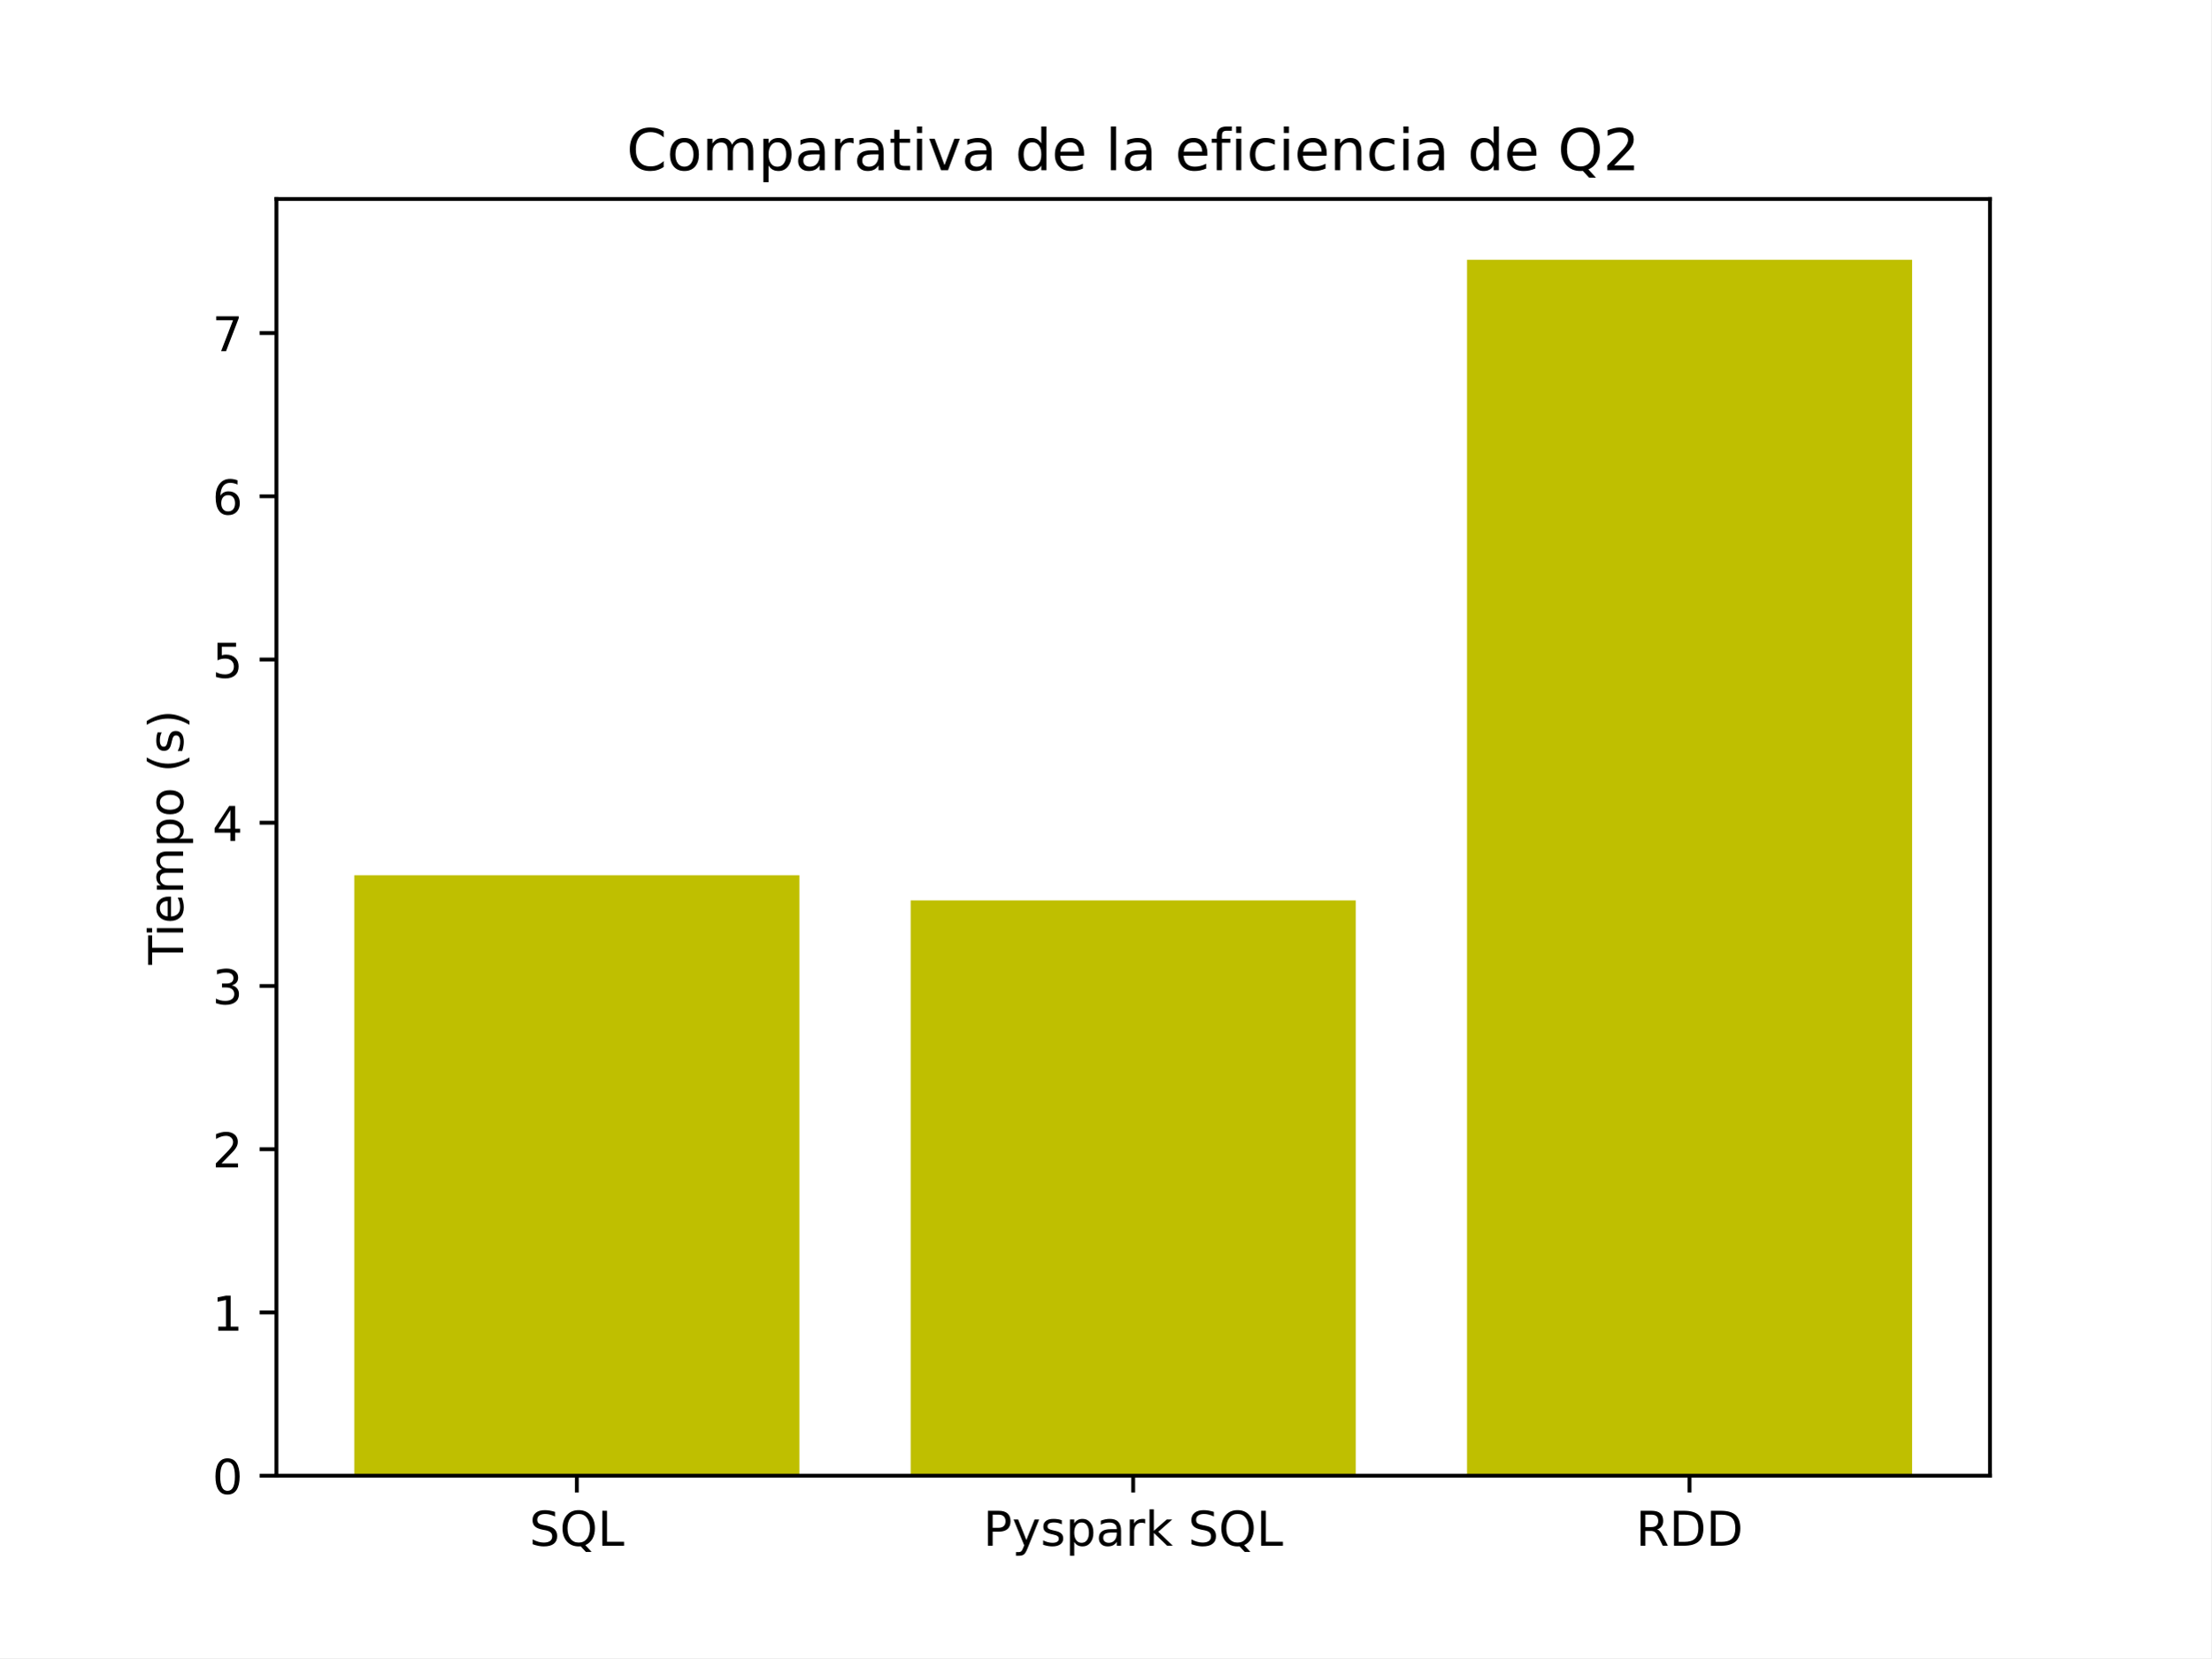
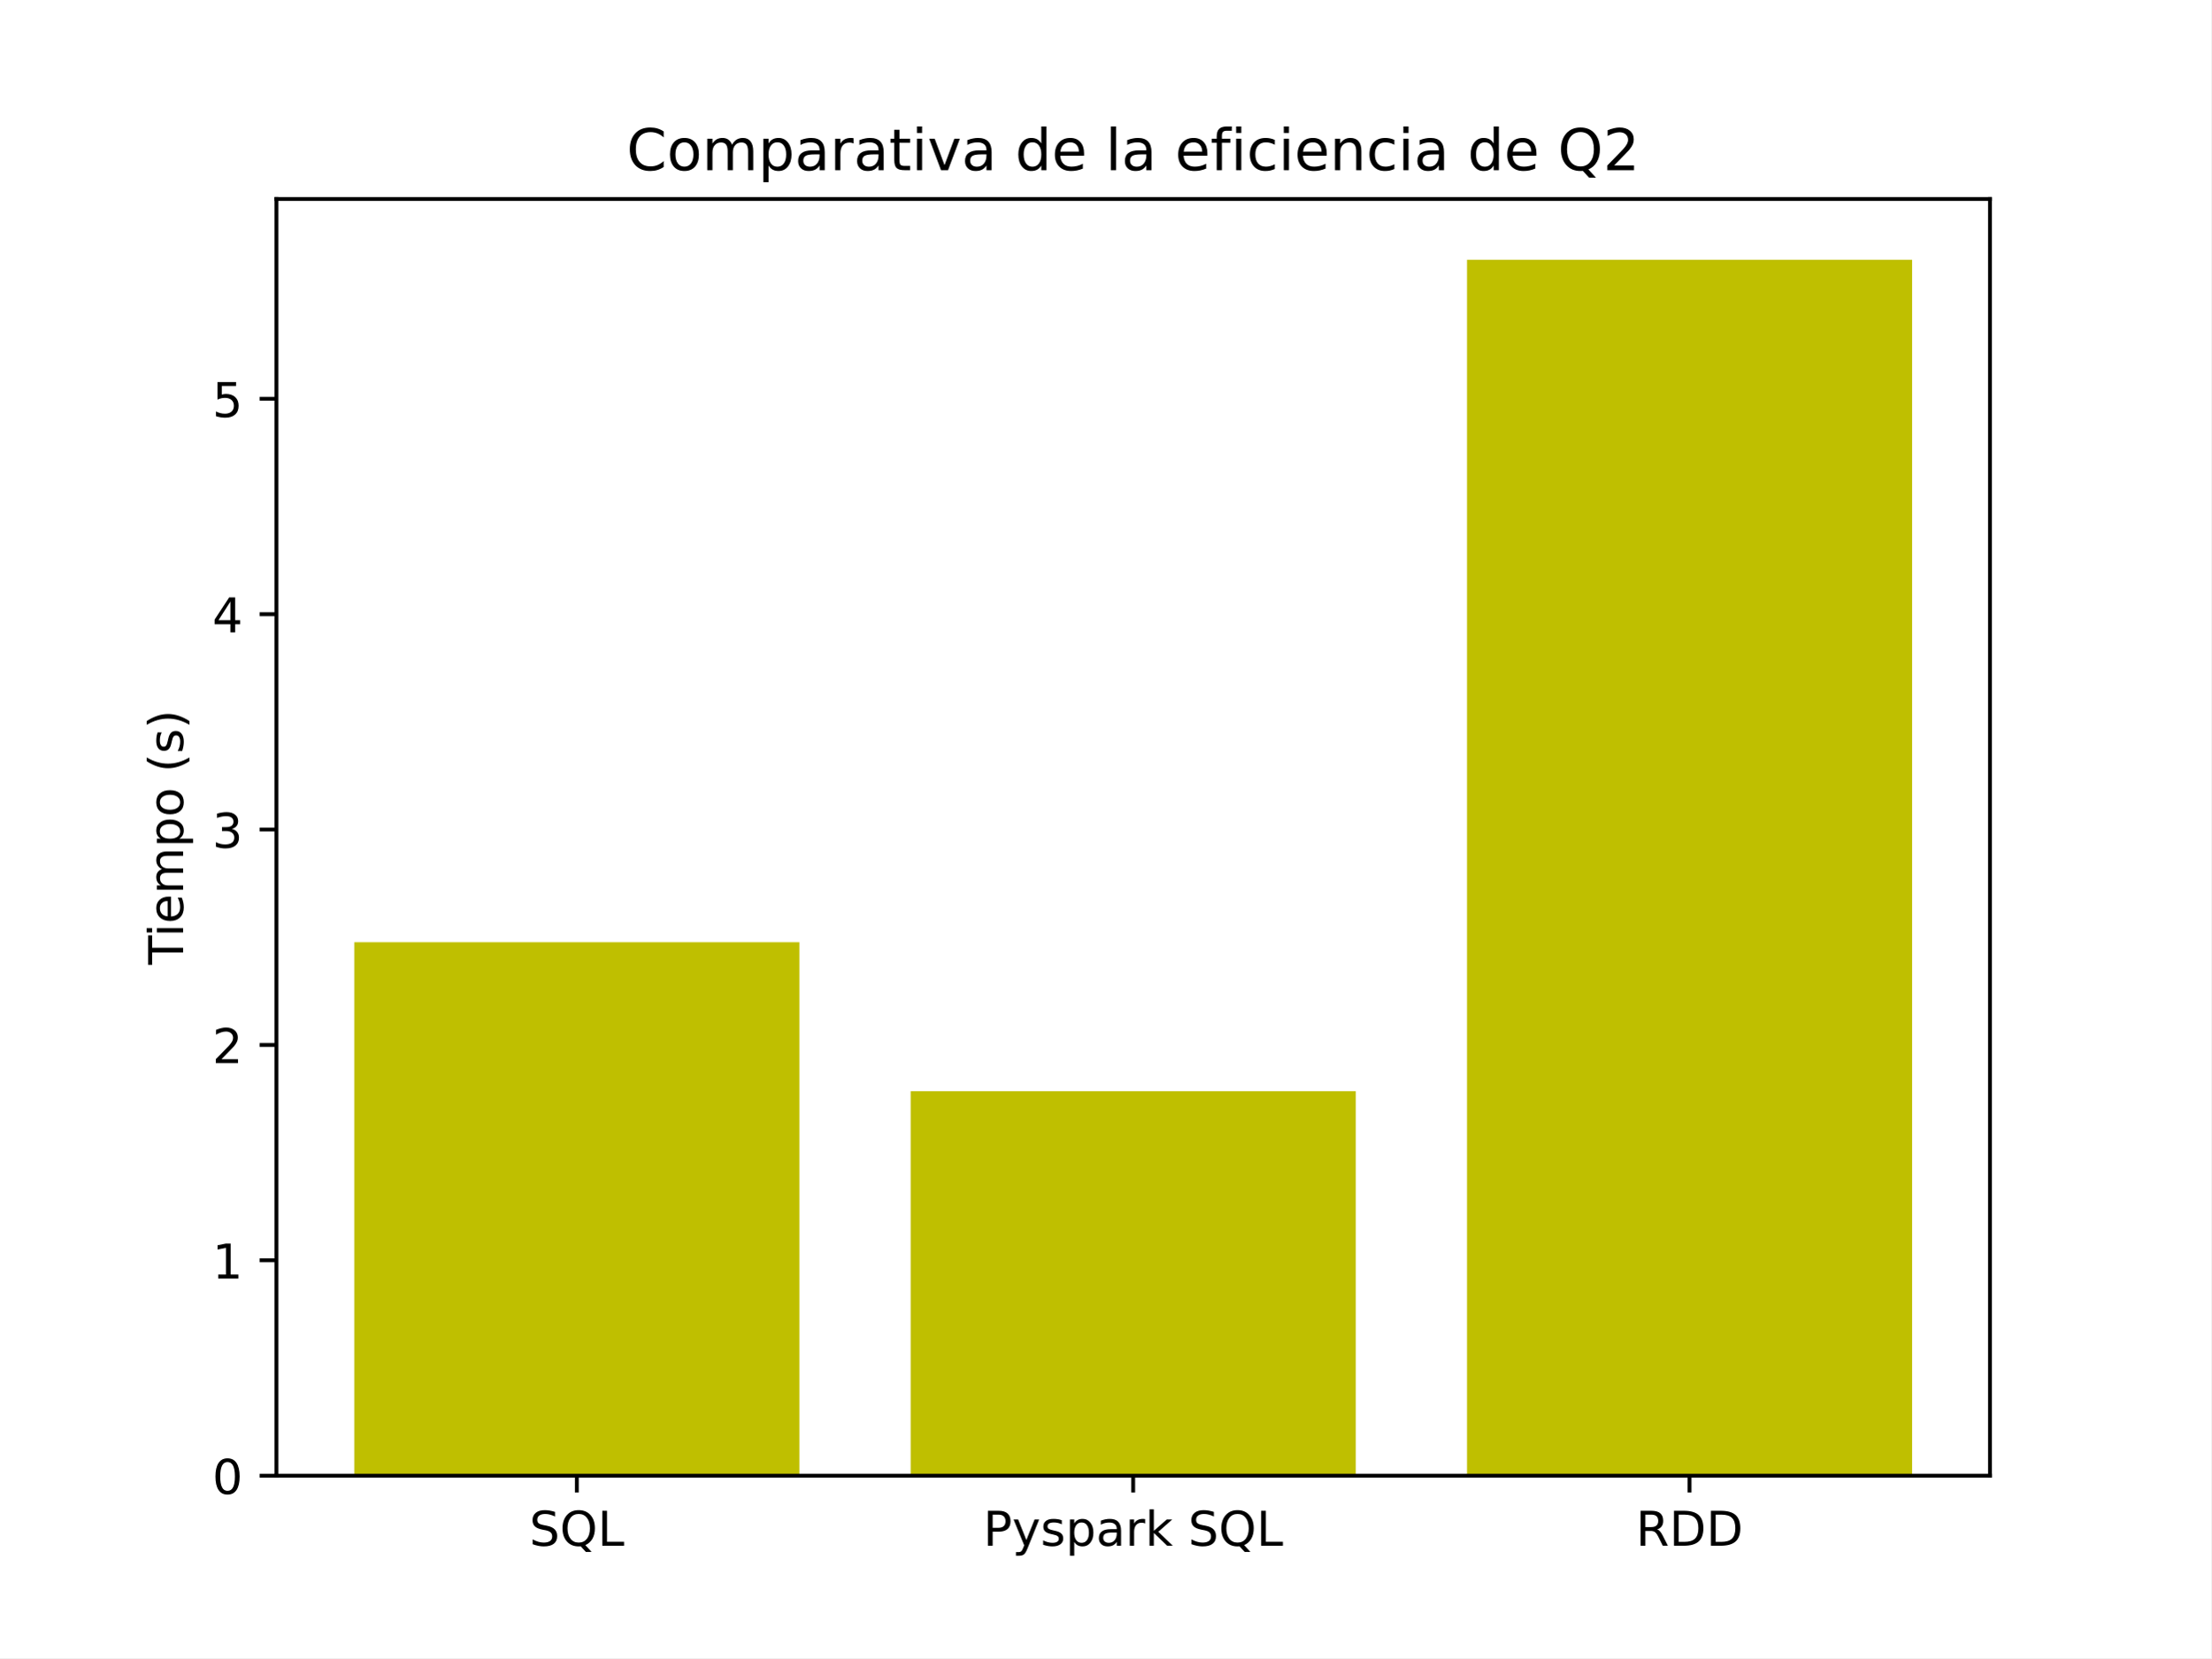
<svg xmlns="http://www.w3.org/2000/svg" xmlns:xlink="http://www.w3.org/1999/xlink" width="460.8pt" height="345.6pt" viewBox="0 0 460.8 345.6" version="1.1">
  <defs>
    <style type="text/css">*{stroke-linejoin: round; stroke-linecap: butt}</style>
  </defs>
  <g id="figure_1">
    <g id="patch_1">
      <path d="M 0 345.6  L 460.8 345.6  L 460.8 0  L 0 0  z " style="fill: #ffffff" />
    </g>
    <g id="axes_1">
      <g id="patch_2">
        <path d="M 57.6 307.584  L 414.72 307.584  L 414.72 41.472  L 57.6 41.472  z " style="fill: #ffffff" />
      </g>
      <g id="patch_3">
-         <path d="M 73.833 307.584  L 166.591 307.584  L 166.591 182.426  L 73.833 182.426  z " clip-path="url(#pad30da18b0)" style="fill: #bfbf00" />
+         <path d="M 73.833 307.584  L 166.591 307.584  L 166.591 196.381  L 73.833 196.381  z " clip-path="url(#pf44a75b5f9)" style="fill: #bfbf00" />
      </g>
      <g id="patch_4">
-         <path d="M 189.781 307.584  L 282.539 307.584  L 282.539 187.68  L 189.781 187.68  z " clip-path="url(#pad30da18b0)" style="fill: #bfbf00" />
+         <path d="M 189.781 307.584  L 282.539 307.584  L 282.539 227.434  L 189.781 227.434  z " clip-path="url(#pf44a75b5f9)" style="fill: #bfbf00" />
      </g>
      <g id="patch_5">
-         <path d="M 305.729 307.584  L 398.487 307.584  L 398.487 54.144  L 305.729 54.144  z " clip-path="url(#pad30da18b0)" style="fill: #bfbf00" />
+         <path d="M 305.729 307.584  L 398.487 307.584  L 398.487 54.144  L 305.729 54.144  z " clip-path="url(#pf44a75b5f9)" style="fill: #bfbf00" />
      </g>
      <g id="matplotlib.axis_1">
        <g id="xtick_1">
          <g id="line2d_1">
            <defs>
-               <path id="mf50000331b" d="M 0 0  L 0 3.5  " style="stroke: #000000; stroke-width: 0.8" />
+               <path id="mf3c28e4a9b" d="M 0 0  L 0 3.5  " style="stroke: #000000; stroke-width: 0.8" />
            </defs>
            <g>
-               <use xlink:href="#mf50000331b" x="120.212" y="307.584" style="stroke: #000000; stroke-width: 0.8" />
+               <use xlink:href="#mf3c28e4a9b" x="120.212" y="307.584" style="stroke: #000000; stroke-width: 0.8" />
            </g>
          </g>
          <g id="text_1">
            <g transform="translate(110.3159 322.1824) scale(0.1 -0.1)">
              <defs>
                <path id="DejaVuSans-53" d="M 3425 4513  L 3425 3897  Q 3066 4069 2747 4153  Q 2428 4238 2131 4238  Q 1616 4238 1336 4038  Q 1056 3838 1056 3469  Q 1056 3159 1242 3001  Q 1428 2844 1947 2747  L 2328 2669  Q 3034 2534 3370 2195  Q 3706 1856 3706 1288  Q 3706 609 3251 259  Q 2797 -91 1919 -91  Q 1588 -91 1214 -16  Q 841 59 441 206  L 441 856  Q 825 641 1194 531  Q 1563 422 1919 422  Q 2459 422 2753 634  Q 3047 847 3047 1241  Q 3047 1584 2836 1778  Q 2625 1972 2144 2069  L 1759 2144  Q 1053 2284 737 2584  Q 422 2884 422 3419  Q 422 4038 858 4394  Q 1294 4750 2059 4750  Q 2388 4750 2728 4690  Q 3069 4631 3425 4513  z " transform="scale(0.015625)" />
                <path id="DejaVuSans-51" d="M 2522 4238  Q 1834 4238 1429 3725  Q 1025 3213 1025 2328  Q 1025 1447 1429 934  Q 1834 422 2522 422  Q 3209 422 3611 934  Q 4013 1447 4013 2328  Q 4013 3213 3611 3725  Q 3209 4238 2522 4238  z M 3406 84  L 4238 -825  L 3475 -825  L 2784 -78  Q 2681 -84 2626 -87  Q 2572 -91 2522 -91  Q 1538 -91 948 567  Q 359 1225 359 2328  Q 359 3434 948 4092  Q 1538 4750 2522 4750  Q 3503 4750 4090 4092  Q 4678 3434 4678 2328  Q 4678 1516 4351 937  Q 4025 359 3406 84  z " transform="scale(0.015625)" />
                <path id="DejaVuSans-4c" d="M 628 4666  L 1259 4666  L 1259 531  L 3531 531  L 3531 0  L 628 0  L 628 4666  z " transform="scale(0.015625)" />
              </defs>
              <use xlink:href="#DejaVuSans-53" />
              <use xlink:href="#DejaVuSans-51" x="63.477" />
              <use xlink:href="#DejaVuSans-4c" x="142.188" />
            </g>
          </g>
        </g>
        <g id="xtick_2">
          <g id="line2d_2">
            <g>
-               <use xlink:href="#mf50000331b" x="236.16" y="307.584" style="stroke: #000000; stroke-width: 0.8" />
+               <use xlink:href="#mf3c28e4a9b" x="236.16" y="307.584" style="stroke: #000000; stroke-width: 0.8" />
            </g>
          </g>
          <g id="text_2">
            <g transform="translate(204.9069 322.1824) scale(0.1 -0.1)">
              <defs>
                <path id="DejaVuSans-50" d="M 1259 4147  L 1259 2394  L 2053 2394  Q 2494 2394 2734 2622  Q 2975 2850 2975 3272  Q 2975 3691 2734 3919  Q 2494 4147 2053 4147  L 1259 4147  z M 628 4666  L 2053 4666  Q 2838 4666 3239 4311  Q 3641 3956 3641 3272  Q 3641 2581 3239 2228  Q 2838 1875 2053 1875  L 1259 1875  L 1259 0  L 628 0  L 628 4666  z " transform="scale(0.015625)" />
                <path id="DejaVuSans-79" d="M 2059 -325  Q 1816 -950 1584 -1140  Q 1353 -1331 966 -1331  L 506 -1331  L 506 -850  L 844 -850  Q 1081 -850 1212 -737  Q 1344 -625 1503 -206  L 1606 56  L 191 3500  L 800 3500  L 1894 763  L 2988 3500  L 3597 3500  L 2059 -325  z " transform="scale(0.015625)" />
                <path id="DejaVuSans-73" d="M 2834 3397  L 2834 2853  Q 2591 2978 2328 3040  Q 2066 3103 1784 3103  Q 1356 3103 1142 2972  Q 928 2841 928 2578  Q 928 2378 1081 2264  Q 1234 2150 1697 2047  L 1894 2003  Q 2506 1872 2764 1633  Q 3022 1394 3022 966  Q 3022 478 2636 193  Q 2250 -91 1575 -91  Q 1294 -91 989 -36  Q 684 19 347 128  L 347 722  Q 666 556 975 473  Q 1284 391 1588 391  Q 1994 391 2212 530  Q 2431 669 2431 922  Q 2431 1156 2273 1281  Q 2116 1406 1581 1522  L 1381 1569  Q 847 1681 609 1914  Q 372 2147 372 2553  Q 372 3047 722 3315  Q 1072 3584 1716 3584  Q 2034 3584 2315 3537  Q 2597 3491 2834 3397  z " transform="scale(0.015625)" />
                <path id="DejaVuSans-70" d="M 1159 525  L 1159 -1331  L 581 -1331  L 581 3500  L 1159 3500  L 1159 2969  Q 1341 3281 1617 3432  Q 1894 3584 2278 3584  Q 2916 3584 3314 3078  Q 3713 2572 3713 1747  Q 3713 922 3314 415  Q 2916 -91 2278 -91  Q 1894 -91 1617 61  Q 1341 213 1159 525  z M 3116 1747  Q 3116 2381 2855 2742  Q 2594 3103 2138 3103  Q 1681 3103 1420 2742  Q 1159 2381 1159 1747  Q 1159 1113 1420 752  Q 1681 391 2138 391  Q 2594 391 2855 752  Q 3116 1113 3116 1747  z " transform="scale(0.015625)" />
                <path id="DejaVuSans-61" d="M 2194 1759  Q 1497 1759 1228 1600  Q 959 1441 959 1056  Q 959 750 1161 570  Q 1363 391 1709 391  Q 2188 391 2477 730  Q 2766 1069 2766 1631  L 2766 1759  L 2194 1759  z M 3341 1997  L 3341 0  L 2766 0  L 2766 531  Q 2569 213 2275 61  Q 1981 -91 1556 -91  Q 1019 -91 701 211  Q 384 513 384 1019  Q 384 1609 779 1909  Q 1175 2209 1959 2209  L 2766 2209  L 2766 2266  Q 2766 2663 2505 2880  Q 2244 3097 1772 3097  Q 1472 3097 1187 3025  Q 903 2953 641 2809  L 641 3341  Q 956 3463 1253 3523  Q 1550 3584 1831 3584  Q 2591 3584 2966 3190  Q 3341 2797 3341 1997  z " transform="scale(0.015625)" />
                <path id="DejaVuSans-72" d="M 2631 2963  Q 2534 3019 2420 3045  Q 2306 3072 2169 3072  Q 1681 3072 1420 2755  Q 1159 2438 1159 1844  L 1159 0  L 581 0  L 581 3500  L 1159 3500  L 1159 2956  Q 1341 3275 1631 3429  Q 1922 3584 2338 3584  Q 2397 3584 2469 3576  Q 2541 3569 2628 3553  L 2631 2963  z " transform="scale(0.015625)" />
                <path id="DejaVuSans-6b" d="M 581 4863  L 1159 4863  L 1159 1991  L 2875 3500  L 3609 3500  L 1753 1863  L 3688 0  L 2938 0  L 1159 1709  L 1159 0  L 581 0  L 581 4863  z " transform="scale(0.015625)" />
                <path id="DejaVuSans-20" transform="scale(0.015625)" />
              </defs>
              <use xlink:href="#DejaVuSans-50" />
              <use xlink:href="#DejaVuSans-79" x="60.303" />
              <use xlink:href="#DejaVuSans-73" x="119.482" />
              <use xlink:href="#DejaVuSans-70" x="171.582" />
              <use xlink:href="#DejaVuSans-61" x="235.059" />
              <use xlink:href="#DejaVuSans-72" x="296.338" />
              <use xlink:href="#DejaVuSans-6b" x="337.451" />
              <use xlink:href="#DejaVuSans-20" x="395.361" />
              <use xlink:href="#DejaVuSans-53" x="427.148" />
              <use xlink:href="#DejaVuSans-51" x="490.625" />
              <use xlink:href="#DejaVuSans-4c" x="569.336" />
            </g>
          </g>
        </g>
        <g id="xtick_3">
          <g id="line2d_3">
            <g>
-               <use xlink:href="#mf50000331b" x="352.108" y="307.584" style="stroke: #000000; stroke-width: 0.8" />
+               <use xlink:href="#mf3c28e4a9b" x="352.108" y="307.584" style="stroke: #000000; stroke-width: 0.8" />
            </g>
          </g>
          <g id="text_3">
            <g transform="translate(340.9338 322.1824) scale(0.1 -0.1)">
              <defs>
                <path id="DejaVuSans-52" d="M 2841 2188  Q 3044 2119 3236 1894  Q 3428 1669 3622 1275  L 4263 0  L 3584 0  L 2988 1197  Q 2756 1666 2539 1819  Q 2322 1972 1947 1972  L 1259 1972  L 1259 0  L 628 0  L 628 4666  L 2053 4666  Q 2853 4666 3247 4331  Q 3641 3997 3641 3322  Q 3641 2881 3436 2590  Q 3231 2300 2841 2188  z M 1259 4147  L 1259 2491  L 2053 2491  Q 2509 2491 2742 2702  Q 2975 2913 2975 3322  Q 2975 3731 2742 3939  Q 2509 4147 2053 4147  L 1259 4147  z " transform="scale(0.015625)" />
                <path id="DejaVuSans-44" d="M 1259 4147  L 1259 519  L 2022 519  Q 2988 519 3436 956  Q 3884 1394 3884 2338  Q 3884 3275 3436 3711  Q 2988 4147 2022 4147  L 1259 4147  z M 628 4666  L 1925 4666  Q 3281 4666 3915 4102  Q 4550 3538 4550 2338  Q 4550 1131 3912 565  Q 3275 0 1925 0  L 628 0  L 628 4666  z " transform="scale(0.015625)" />
              </defs>
              <use xlink:href="#DejaVuSans-52" />
              <use xlink:href="#DejaVuSans-44" x="69.482" />
              <use xlink:href="#DejaVuSans-44" x="146.484" />
            </g>
          </g>
        </g>
      </g>
      <g id="matplotlib.axis_2">
        <g id="ytick_1">
          <g id="line2d_4">
            <defs>
-               <path id="mb1f2258641" d="M 0 0  L -3.5 0  " style="stroke: #000000; stroke-width: 0.8" />
+               <path id="mb895853d25" d="M 0 0  L -3.5 0  " style="stroke: #000000; stroke-width: 0.8" />
            </defs>
            <g>
-               <use xlink:href="#mb1f2258641" x="57.6" y="307.584" style="stroke: #000000; stroke-width: 0.8" />
+               <use xlink:href="#mb895853d25" x="57.6" y="307.584" style="stroke: #000000; stroke-width: 0.8" />
            </g>
          </g>
          <g id="text_4">
            <g transform="translate(44.2375 311.3832) scale(0.1 -0.1)">
              <defs>
                <path id="DejaVuSans-30" d="M 2034 4250  Q 1547 4250 1301 3770  Q 1056 3291 1056 2328  Q 1056 1369 1301 889  Q 1547 409 2034 409  Q 2525 409 2770 889  Q 3016 1369 3016 2328  Q 3016 3291 2770 3770  Q 2525 4250 2034 4250  z M 2034 4750  Q 2819 4750 3233 4129  Q 3647 3509 3647 2328  Q 3647 1150 3233 529  Q 2819 -91 2034 -91  Q 1250 -91 836 529  Q 422 1150 422 2328  Q 422 3509 836 4129  Q 1250 4750 2034 4750  z " transform="scale(0.015625)" />
              </defs>
              <use xlink:href="#DejaVuSans-30" />
            </g>
          </g>
        </g>
        <g id="ytick_2">
          <g id="line2d_5">
            <g>
-               <use xlink:href="#mb1f2258641" x="57.6" y="273.558" style="stroke: #000000; stroke-width: 0.8" />
+               <use xlink:href="#mb895853d25" x="57.6" y="262.69" style="stroke: #000000; stroke-width: 0.8" />
            </g>
          </g>
          <g id="text_5">
-             <g transform="translate(44.2375 277.3576) scale(0.1 -0.1)">
+             <g transform="translate(44.2375 266.489) scale(0.1 -0.1)">
              <defs>
                <path id="DejaVuSans-31" d="M 794 531  L 1825 531  L 1825 4091  L 703 3866  L 703 4441  L 1819 4666  L 2450 4666  L 2450 531  L 3481 531  L 3481 0  L 794 0  L 794 531  z " transform="scale(0.015625)" />
              </defs>
              <use xlink:href="#DejaVuSans-31" />
            </g>
          </g>
        </g>
        <g id="ytick_3">
          <g id="line2d_6">
            <g>
-               <use xlink:href="#mb1f2258641" x="57.6" y="239.533" style="stroke: #000000; stroke-width: 0.8" />
+               <use xlink:href="#mb895853d25" x="57.6" y="217.796" style="stroke: #000000; stroke-width: 0.8" />
            </g>
          </g>
          <g id="text_6">
-             <g transform="translate(44.2375 243.332) scale(0.1 -0.1)">
+             <g transform="translate(44.2375 221.5947) scale(0.1 -0.1)">
              <defs>
                <path id="DejaVuSans-32" d="M 1228 531  L 3431 531  L 3431 0  L 469 0  L 469 531  Q 828 903 1448 1529  Q 2069 2156 2228 2338  Q 2531 2678 2651 2914  Q 2772 3150 2772 3378  Q 2772 3750 2511 3984  Q 2250 4219 1831 4219  Q 1534 4219 1204 4116  Q 875 4013 500 3803  L 500 4441  Q 881 4594 1212 4672  Q 1544 4750 1819 4750  Q 2544 4750 2975 4387  Q 3406 4025 3406 3419  Q 3406 3131 3298 2873  Q 3191 2616 2906 2266  Q 2828 2175 2409 1742  Q 1991 1309 1228 531  z " transform="scale(0.015625)" />
              </defs>
              <use xlink:href="#DejaVuSans-32" />
            </g>
          </g>
        </g>
        <g id="ytick_4">
          <g id="line2d_7">
            <g>
-               <use xlink:href="#mb1f2258641" x="57.6" y="205.507" style="stroke: #000000; stroke-width: 0.8" />
+               <use xlink:href="#mb895853d25" x="57.6" y="172.901" style="stroke: #000000; stroke-width: 0.8" />
            </g>
          </g>
          <g id="text_7">
-             <g transform="translate(44.2375 209.3064) scale(0.1 -0.1)">
+             <g transform="translate(44.2375 176.7005) scale(0.1 -0.1)">
              <defs>
                <path id="DejaVuSans-33" d="M 2597 2516  Q 3050 2419 3304 2112  Q 3559 1806 3559 1356  Q 3559 666 3084 287  Q 2609 -91 1734 -91  Q 1441 -91 1130 -33  Q 819 25 488 141  L 488 750  Q 750 597 1062 519  Q 1375 441 1716 441  Q 2309 441 2620 675  Q 2931 909 2931 1356  Q 2931 1769 2642 2001  Q 2353 2234 1838 2234  L 1294 2234  L 1294 2753  L 1863 2753  Q 2328 2753 2575 2939  Q 2822 3125 2822 3475  Q 2822 3834 2567 4026  Q 2313 4219 1838 4219  Q 1578 4219 1281 4162  Q 984 4106 628 3988  L 628 4550  Q 988 4650 1302 4700  Q 1616 4750 1894 4750  Q 2613 4750 3031 4423  Q 3450 4097 3450 3541  Q 3450 3153 3228 2886  Q 3006 2619 2597 2516  z " transform="scale(0.015625)" />
              </defs>
              <use xlink:href="#DejaVuSans-33" />
            </g>
          </g>
        </g>
        <g id="ytick_5">
          <g id="line2d_8">
            <g>
-               <use xlink:href="#mb1f2258641" x="57.6" y="171.482" style="stroke: #000000; stroke-width: 0.8" />
+               <use xlink:href="#mb895853d25" x="57.6" y="128.007" style="stroke: #000000; stroke-width: 0.8" />
            </g>
          </g>
          <g id="text_8">
-             <g transform="translate(44.2375 175.2807) scale(0.1 -0.1)">
+             <g transform="translate(44.2375 131.8063) scale(0.1 -0.1)">
              <defs>
                <path id="DejaVuSans-34" d="M 2419 4116  L 825 1625  L 2419 1625  L 2419 4116  z M 2253 4666  L 3047 4666  L 3047 1625  L 3713 1625  L 3713 1100  L 3047 1100  L 3047 0  L 2419 0  L 2419 1100  L 313 1100  L 313 1709  L 2253 4666  z " transform="scale(0.015625)" />
              </defs>
              <use xlink:href="#DejaVuSans-34" />
            </g>
          </g>
        </g>
        <g id="ytick_6">
          <g id="line2d_9">
            <g>
-               <use xlink:href="#mb1f2258641" x="57.6" y="137.456" style="stroke: #000000; stroke-width: 0.8" />
+               <use xlink:href="#mb895853d25" x="57.6" y="83.113" style="stroke: #000000; stroke-width: 0.8" />
            </g>
          </g>
          <g id="text_9">
-             <g transform="translate(44.2375 141.2551) scale(0.1 -0.1)">
+             <g transform="translate(44.2375 86.91201) scale(0.1 -0.1)">
              <defs>
                <path id="DejaVuSans-35" d="M 691 4666  L 3169 4666  L 3169 4134  L 1269 4134  L 1269 2991  Q 1406 3038 1543 3061  Q 1681 3084 1819 3084  Q 2600 3084 3056 2656  Q 3513 2228 3513 1497  Q 3513 744 3044 326  Q 2575 -91 1722 -91  Q 1428 -91 1123 -41  Q 819 9 494 109  L 494 744  Q 775 591 1075 516  Q 1375 441 1709 441  Q 2250 441 2565 725  Q 2881 1009 2881 1497  Q 2881 1984 2565 2268  Q 2250 2553 1709 2553  Q 1456 2553 1204 2497  Q 953 2441 691 2322  L 691 4666  z " transform="scale(0.015625)" />
              </defs>
              <use xlink:href="#DejaVuSans-35" />
            </g>
          </g>
        </g>
-         <g id="ytick_7">
-           <g id="line2d_10">
-             <g>
-               <use xlink:href="#mb1f2258641" x="57.6" y="103.43" style="stroke: #000000; stroke-width: 0.8" />
-             </g>
-           </g>
-           <g id="text_10">
-             <g transform="translate(44.2375 107.2295) scale(0.1 -0.1)">
-               <defs>
-                 <path id="DejaVuSans-36" d="M 2113 2584  Q 1688 2584 1439 2293  Q 1191 2003 1191 1497  Q 1191 994 1439 701  Q 1688 409 2113 409  Q 2538 409 2786 701  Q 3034 994 3034 1497  Q 3034 2003 2786 2293  Q 2538 2584 2113 2584  z M 3366 4563  L 3366 3988  Q 3128 4100 2886 4159  Q 2644 4219 2406 4219  Q 1781 4219 1451 3797  Q 1122 3375 1075 2522  Q 1259 2794 1537 2939  Q 1816 3084 2150 3084  Q 2853 3084 3261 2657  Q 3669 2231 3669 1497  Q 3669 778 3244 343  Q 2819 -91 2113 -91  Q 1303 -91 875 529  Q 447 1150 447 2328  Q 447 3434 972 4092  Q 1497 4750 2381 4750  Q 2619 4750 2861 4703  Q 3103 4656 3366 4563  z " transform="scale(0.015625)" />
-               </defs>
-               <use xlink:href="#DejaVuSans-36" />
-             </g>
-           </g>
-         </g>
-         <g id="ytick_8">
-           <g id="line2d_11">
-             <g>
-               <use xlink:href="#mb1f2258641" x="57.6" y="69.405" style="stroke: #000000; stroke-width: 0.8" />
-             </g>
-           </g>
-           <g id="text_11">
-             <g transform="translate(44.2375 73.20388) scale(0.1 -0.1)">
-               <defs>
-                 <path id="DejaVuSans-37" d="M 525 4666  L 3525 4666  L 3525 4397  L 1831 0  L 1172 0  L 2766 4134  L 525 4134  L 525 4666  z " transform="scale(0.015625)" />
-               </defs>
-               <use xlink:href="#DejaVuSans-37" />
-             </g>
-           </g>
-         </g>
-         <g id="text_12">
+         <g id="text_10">
          <g transform="translate(38.15781 201.0905) rotate(-90) scale(0.1 -0.1)">
            <defs>
              <path id="DejaVuSans-54" d="M -19 4666  L 3928 4666  L 3928 4134  L 2272 4134  L 2272 0  L 1638 0  L 1638 4134  L -19 4134  L -19 4666  z " transform="scale(0.015625)" />
              <path id="DejaVuSans-69" d="M 603 3500  L 1178 3500  L 1178 0  L 603 0  L 603 3500  z M 603 4863  L 1178 4863  L 1178 4134  L 603 4134  L 603 4863  z " transform="scale(0.015625)" />
              <path id="DejaVuSans-65" d="M 3597 1894  L 3597 1613  L 953 1613  Q 991 1019 1311 708  Q 1631 397 2203 397  Q 2534 397 2845 478  Q 3156 559 3463 722  L 3463 178  Q 3153 47 2828 -22  Q 2503 -91 2169 -91  Q 1331 -91 842 396  Q 353 884 353 1716  Q 353 2575 817 3079  Q 1281 3584 2069 3584  Q 2775 3584 3186 3129  Q 3597 2675 3597 1894  z M 3022 2063  Q 3016 2534 2758 2815  Q 2500 3097 2075 3097  Q 1594 3097 1305 2825  Q 1016 2553 972 2059  L 3022 2063  z " transform="scale(0.015625)" />
              <path id="DejaVuSans-6d" d="M 3328 2828  Q 3544 3216 3844 3400  Q 4144 3584 4550 3584  Q 5097 3584 5394 3201  Q 5691 2819 5691 2113  L 5691 0  L 5113 0  L 5113 2094  Q 5113 2597 4934 2840  Q 4756 3084 4391 3084  Q 3944 3084 3684 2787  Q 3425 2491 3425 1978  L 3425 0  L 2847 0  L 2847 2094  Q 2847 2600 2669 2842  Q 2491 3084 2119 3084  Q 1678 3084 1418 2786  Q 1159 2488 1159 1978  L 1159 0  L 581 0  L 581 3500  L 1159 3500  L 1159 2956  Q 1356 3278 1631 3431  Q 1906 3584 2284 3584  Q 2666 3584 2933 3390  Q 3200 3197 3328 2828  z " transform="scale(0.015625)" />
              <path id="DejaVuSans-6f" d="M 1959 3097  Q 1497 3097 1228 2736  Q 959 2375 959 1747  Q 959 1119 1226 758  Q 1494 397 1959 397  Q 2419 397 2687 759  Q 2956 1122 2956 1747  Q 2956 2369 2687 2733  Q 2419 3097 1959 3097  z M 1959 3584  Q 2709 3584 3137 3096  Q 3566 2609 3566 1747  Q 3566 888 3137 398  Q 2709 -91 1959 -91  Q 1206 -91 779 398  Q 353 888 353 1747  Q 353 2609 779 3096  Q 1206 3584 1959 3584  z " transform="scale(0.015625)" />
              <path id="DejaVuSans-28" d="M 1984 4856  Q 1566 4138 1362 3434  Q 1159 2731 1159 2009  Q 1159 1288 1364 580  Q 1569 -128 1984 -844  L 1484 -844  Q 1016 -109 783 600  Q 550 1309 550 2009  Q 550 2706 781 3412  Q 1013 4119 1484 4856  L 1984 4856  z " transform="scale(0.015625)" />
              <path id="DejaVuSans-29" d="M 513 4856  L 1013 4856  Q 1481 4119 1714 3412  Q 1947 2706 1947 2009  Q 1947 1309 1714 600  Q 1481 -109 1013 -844  L 513 -844  Q 928 -128 1133 580  Q 1338 1288 1338 2009  Q 1338 2731 1133 3434  Q 928 4138 513 4856  z " transform="scale(0.015625)" />
            </defs>
            <use xlink:href="#DejaVuSans-54" />
            <use xlink:href="#DejaVuSans-69" x="57.959" />
            <use xlink:href="#DejaVuSans-65" x="85.742" />
            <use xlink:href="#DejaVuSans-6d" x="147.266" />
            <use xlink:href="#DejaVuSans-70" x="244.678" />
            <use xlink:href="#DejaVuSans-6f" x="308.154" />
            <use xlink:href="#DejaVuSans-20" x="369.336" />
            <use xlink:href="#DejaVuSans-28" x="401.123" />
            <use xlink:href="#DejaVuSans-73" x="440.137" />
            <use xlink:href="#DejaVuSans-29" x="492.236" />
          </g>
        </g>
      </g>
      <g id="patch_6">
        <path d="M 57.6 307.584  L 57.6 41.472  " style="fill: none; stroke: #000000; stroke-width: 0.8; stroke-linejoin: miter; stroke-linecap: square" />
      </g>
      <g id="patch_7">
        <path d="M 414.72 307.584  L 414.72 41.472  " style="fill: none; stroke: #000000; stroke-width: 0.8; stroke-linejoin: miter; stroke-linecap: square" />
      </g>
      <g id="patch_8">
        <path d="M 57.6 307.584  L 414.72 307.584  " style="fill: none; stroke: #000000; stroke-width: 0.8; stroke-linejoin: miter; stroke-linecap: square" />
      </g>
      <g id="patch_9">
        <path d="M 57.6 41.472  L 414.72 41.472  " style="fill: none; stroke: #000000; stroke-width: 0.8; stroke-linejoin: miter; stroke-linecap: square" />
      </g>
-       <g id="text_13">
+       <g id="text_11">
        <g transform="translate(130.5834 35.472) scale(0.12 -0.12)">
          <defs>
            <path id="DejaVuSans-43" d="M 4122 4306  L 4122 3641  Q 3803 3938 3442 4084  Q 3081 4231 2675 4231  Q 1875 4231 1450 3742  Q 1025 3253 1025 2328  Q 1025 1406 1450 917  Q 1875 428 2675 428  Q 3081 428 3442 575  Q 3803 722 4122 1019  L 4122 359  Q 3791 134 3420 21  Q 3050 -91 2638 -91  Q 1578 -91 968 557  Q 359 1206 359 2328  Q 359 3453 968 4101  Q 1578 4750 2638 4750  Q 3056 4750 3426 4639  Q 3797 4528 4122 4306  z " transform="scale(0.015625)" />
            <path id="DejaVuSans-74" d="M 1172 4494  L 1172 3500  L 2356 3500  L 2356 3053  L 1172 3053  L 1172 1153  Q 1172 725 1289 603  Q 1406 481 1766 481  L 2356 481  L 2356 0  L 1766 0  Q 1100 0 847 248  Q 594 497 594 1153  L 594 3053  L 172 3053  L 172 3500  L 594 3500  L 594 4494  L 1172 4494  z " transform="scale(0.015625)" />
            <path id="DejaVuSans-76" d="M 191 3500  L 800 3500  L 1894 563  L 2988 3500  L 3597 3500  L 2284 0  L 1503 0  L 191 3500  z " transform="scale(0.015625)" />
            <path id="DejaVuSans-64" d="M 2906 2969  L 2906 4863  L 3481 4863  L 3481 0  L 2906 0  L 2906 525  Q 2725 213 2448 61  Q 2172 -91 1784 -91  Q 1150 -91 751 415  Q 353 922 353 1747  Q 353 2572 751 3078  Q 1150 3584 1784 3584  Q 2172 3584 2448 3432  Q 2725 3281 2906 2969  z M 947 1747  Q 947 1113 1208 752  Q 1469 391 1925 391  Q 2381 391 2643 752  Q 2906 1113 2906 1747  Q 2906 2381 2643 2742  Q 2381 3103 1925 3103  Q 1469 3103 1208 2742  Q 947 2381 947 1747  z " transform="scale(0.015625)" />
            <path id="DejaVuSans-6c" d="M 603 4863  L 1178 4863  L 1178 0  L 603 0  L 603 4863  z " transform="scale(0.015625)" />
            <path id="DejaVuSans-66" d="M 2375 4863  L 2375 4384  L 1825 4384  Q 1516 4384 1395 4259  Q 1275 4134 1275 3809  L 1275 3500  L 2222 3500  L 2222 3053  L 1275 3053  L 1275 0  L 697 0  L 697 3053  L 147 3053  L 147 3500  L 697 3500  L 697 3744  Q 697 4328 969 4595  Q 1241 4863 1831 4863  L 2375 4863  z " transform="scale(0.015625)" />
            <path id="DejaVuSans-63" d="M 3122 3366  L 3122 2828  Q 2878 2963 2633 3030  Q 2388 3097 2138 3097  Q 1578 3097 1268 2742  Q 959 2388 959 1747  Q 959 1106 1268 751  Q 1578 397 2138 397  Q 2388 397 2633 464  Q 2878 531 3122 666  L 3122 134  Q 2881 22 2623 -34  Q 2366 -91 2075 -91  Q 1284 -91 818 406  Q 353 903 353 1747  Q 353 2603 823 3093  Q 1294 3584 2113 3584  Q 2378 3584 2631 3529  Q 2884 3475 3122 3366  z " transform="scale(0.015625)" />
            <path id="DejaVuSans-6e" d="M 3513 2113  L 3513 0  L 2938 0  L 2938 2094  Q 2938 2591 2744 2837  Q 2550 3084 2163 3084  Q 1697 3084 1428 2787  Q 1159 2491 1159 1978  L 1159 0  L 581 0  L 581 3500  L 1159 3500  L 1159 2956  Q 1366 3272 1645 3428  Q 1925 3584 2291 3584  Q 2894 3584 3203 3211  Q 3513 2838 3513 2113  z " transform="scale(0.015625)" />
          </defs>
          <use xlink:href="#DejaVuSans-43" />
          <use xlink:href="#DejaVuSans-6f" x="69.824" />
          <use xlink:href="#DejaVuSans-6d" x="131.006" />
          <use xlink:href="#DejaVuSans-70" x="228.418" />
          <use xlink:href="#DejaVuSans-61" x="291.895" />
          <use xlink:href="#DejaVuSans-72" x="353.174" />
          <use xlink:href="#DejaVuSans-61" x="394.287" />
          <use xlink:href="#DejaVuSans-74" x="455.566" />
          <use xlink:href="#DejaVuSans-69" x="494.775" />
          <use xlink:href="#DejaVuSans-76" x="522.559" />
          <use xlink:href="#DejaVuSans-61" x="581.738" />
          <use xlink:href="#DejaVuSans-20" x="643.018" />
          <use xlink:href="#DejaVuSans-64" x="674.805" />
          <use xlink:href="#DejaVuSans-65" x="738.281" />
          <use xlink:href="#DejaVuSans-20" x="799.805" />
          <use xlink:href="#DejaVuSans-6c" x="831.592" />
          <use xlink:href="#DejaVuSans-61" x="859.375" />
          <use xlink:href="#DejaVuSans-20" x="920.654" />
          <use xlink:href="#DejaVuSans-65" x="952.441" />
          <use xlink:href="#DejaVuSans-66" x="1013.965" />
          <use xlink:href="#DejaVuSans-69" x="1049.17" />
          <use xlink:href="#DejaVuSans-63" x="1076.953" />
          <use xlink:href="#DejaVuSans-69" x="1131.934" />
          <use xlink:href="#DejaVuSans-65" x="1159.717" />
          <use xlink:href="#DejaVuSans-6e" x="1221.24" />
          <use xlink:href="#DejaVuSans-63" x="1284.619" />
          <use xlink:href="#DejaVuSans-69" x="1339.6" />
          <use xlink:href="#DejaVuSans-61" x="1367.383" />
          <use xlink:href="#DejaVuSans-20" x="1428.662" />
          <use xlink:href="#DejaVuSans-64" x="1460.449" />
          <use xlink:href="#DejaVuSans-65" x="1523.926" />
          <use xlink:href="#DejaVuSans-20" x="1585.449" />
          <use xlink:href="#DejaVuSans-51" x="1617.236" />
          <use xlink:href="#DejaVuSans-32" x="1695.947" />
        </g>
      </g>
    </g>
  </g>
  <defs>
-     <clipPath id="pad30da18b0">
+     <clipPath id="pf44a75b5f9">
      <rect x="57.6" y="41.472" width="357.12" height="266.112" />
    </clipPath>
  </defs>
</svg>
